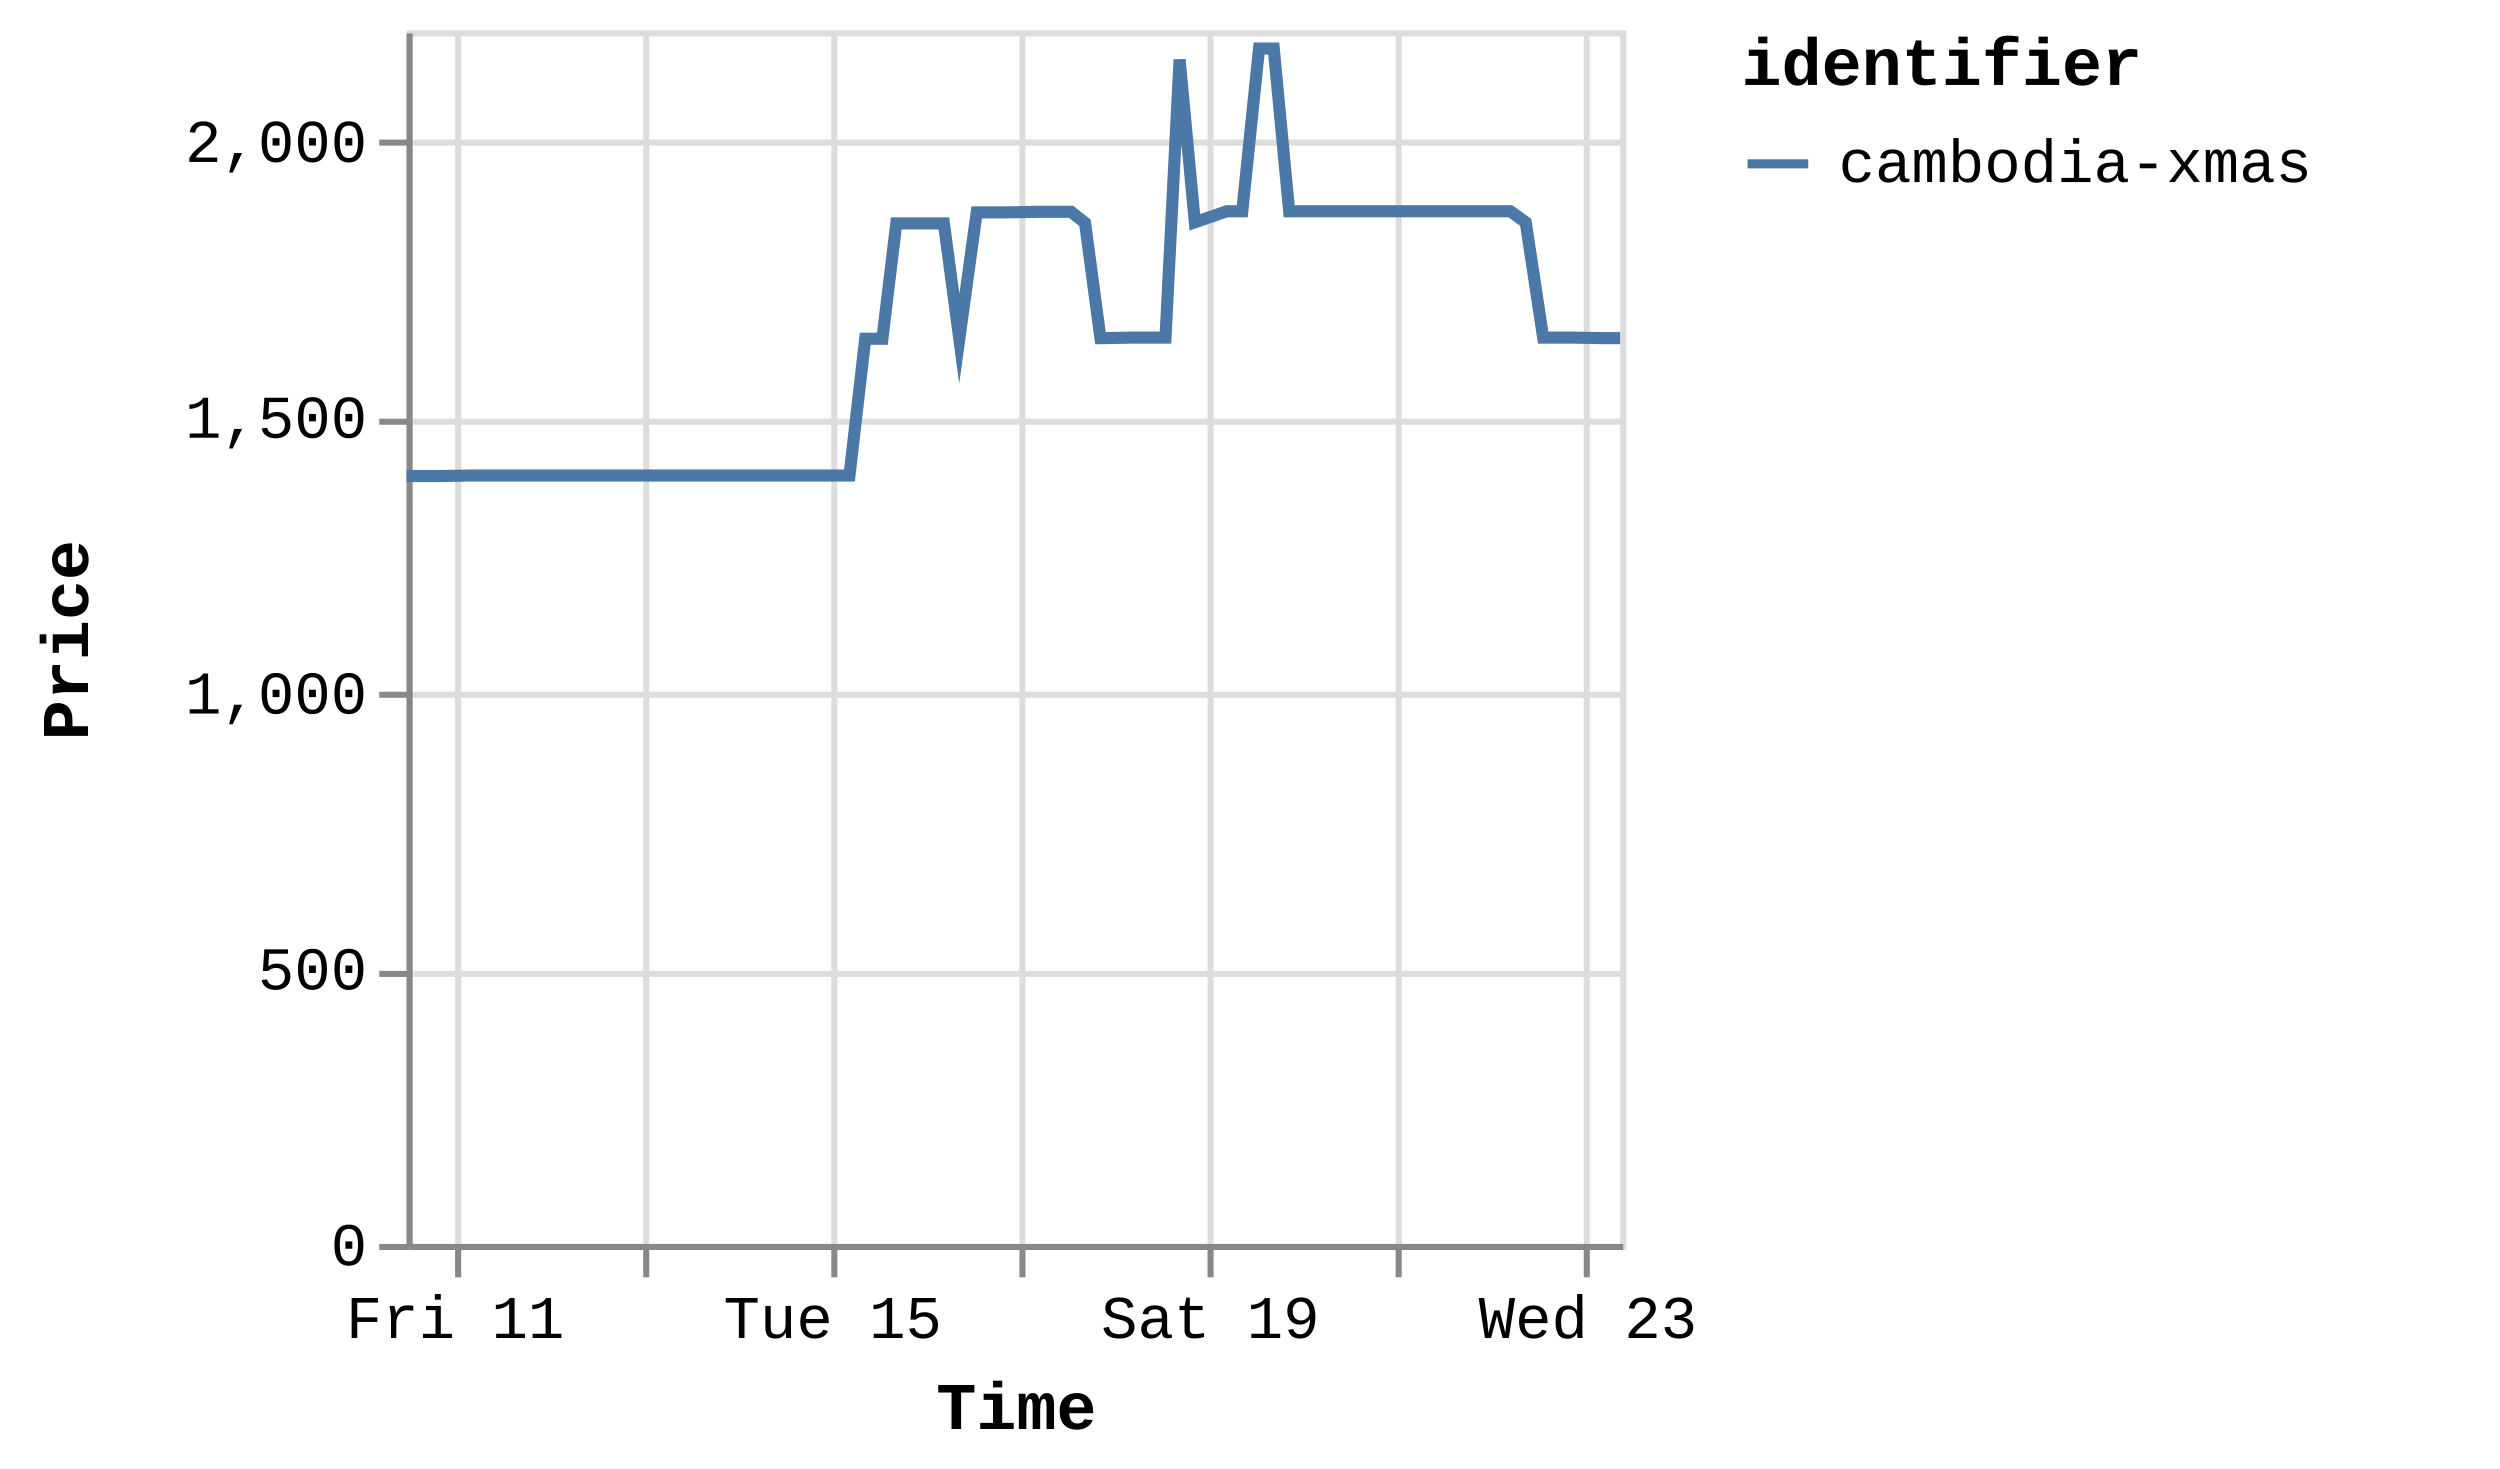
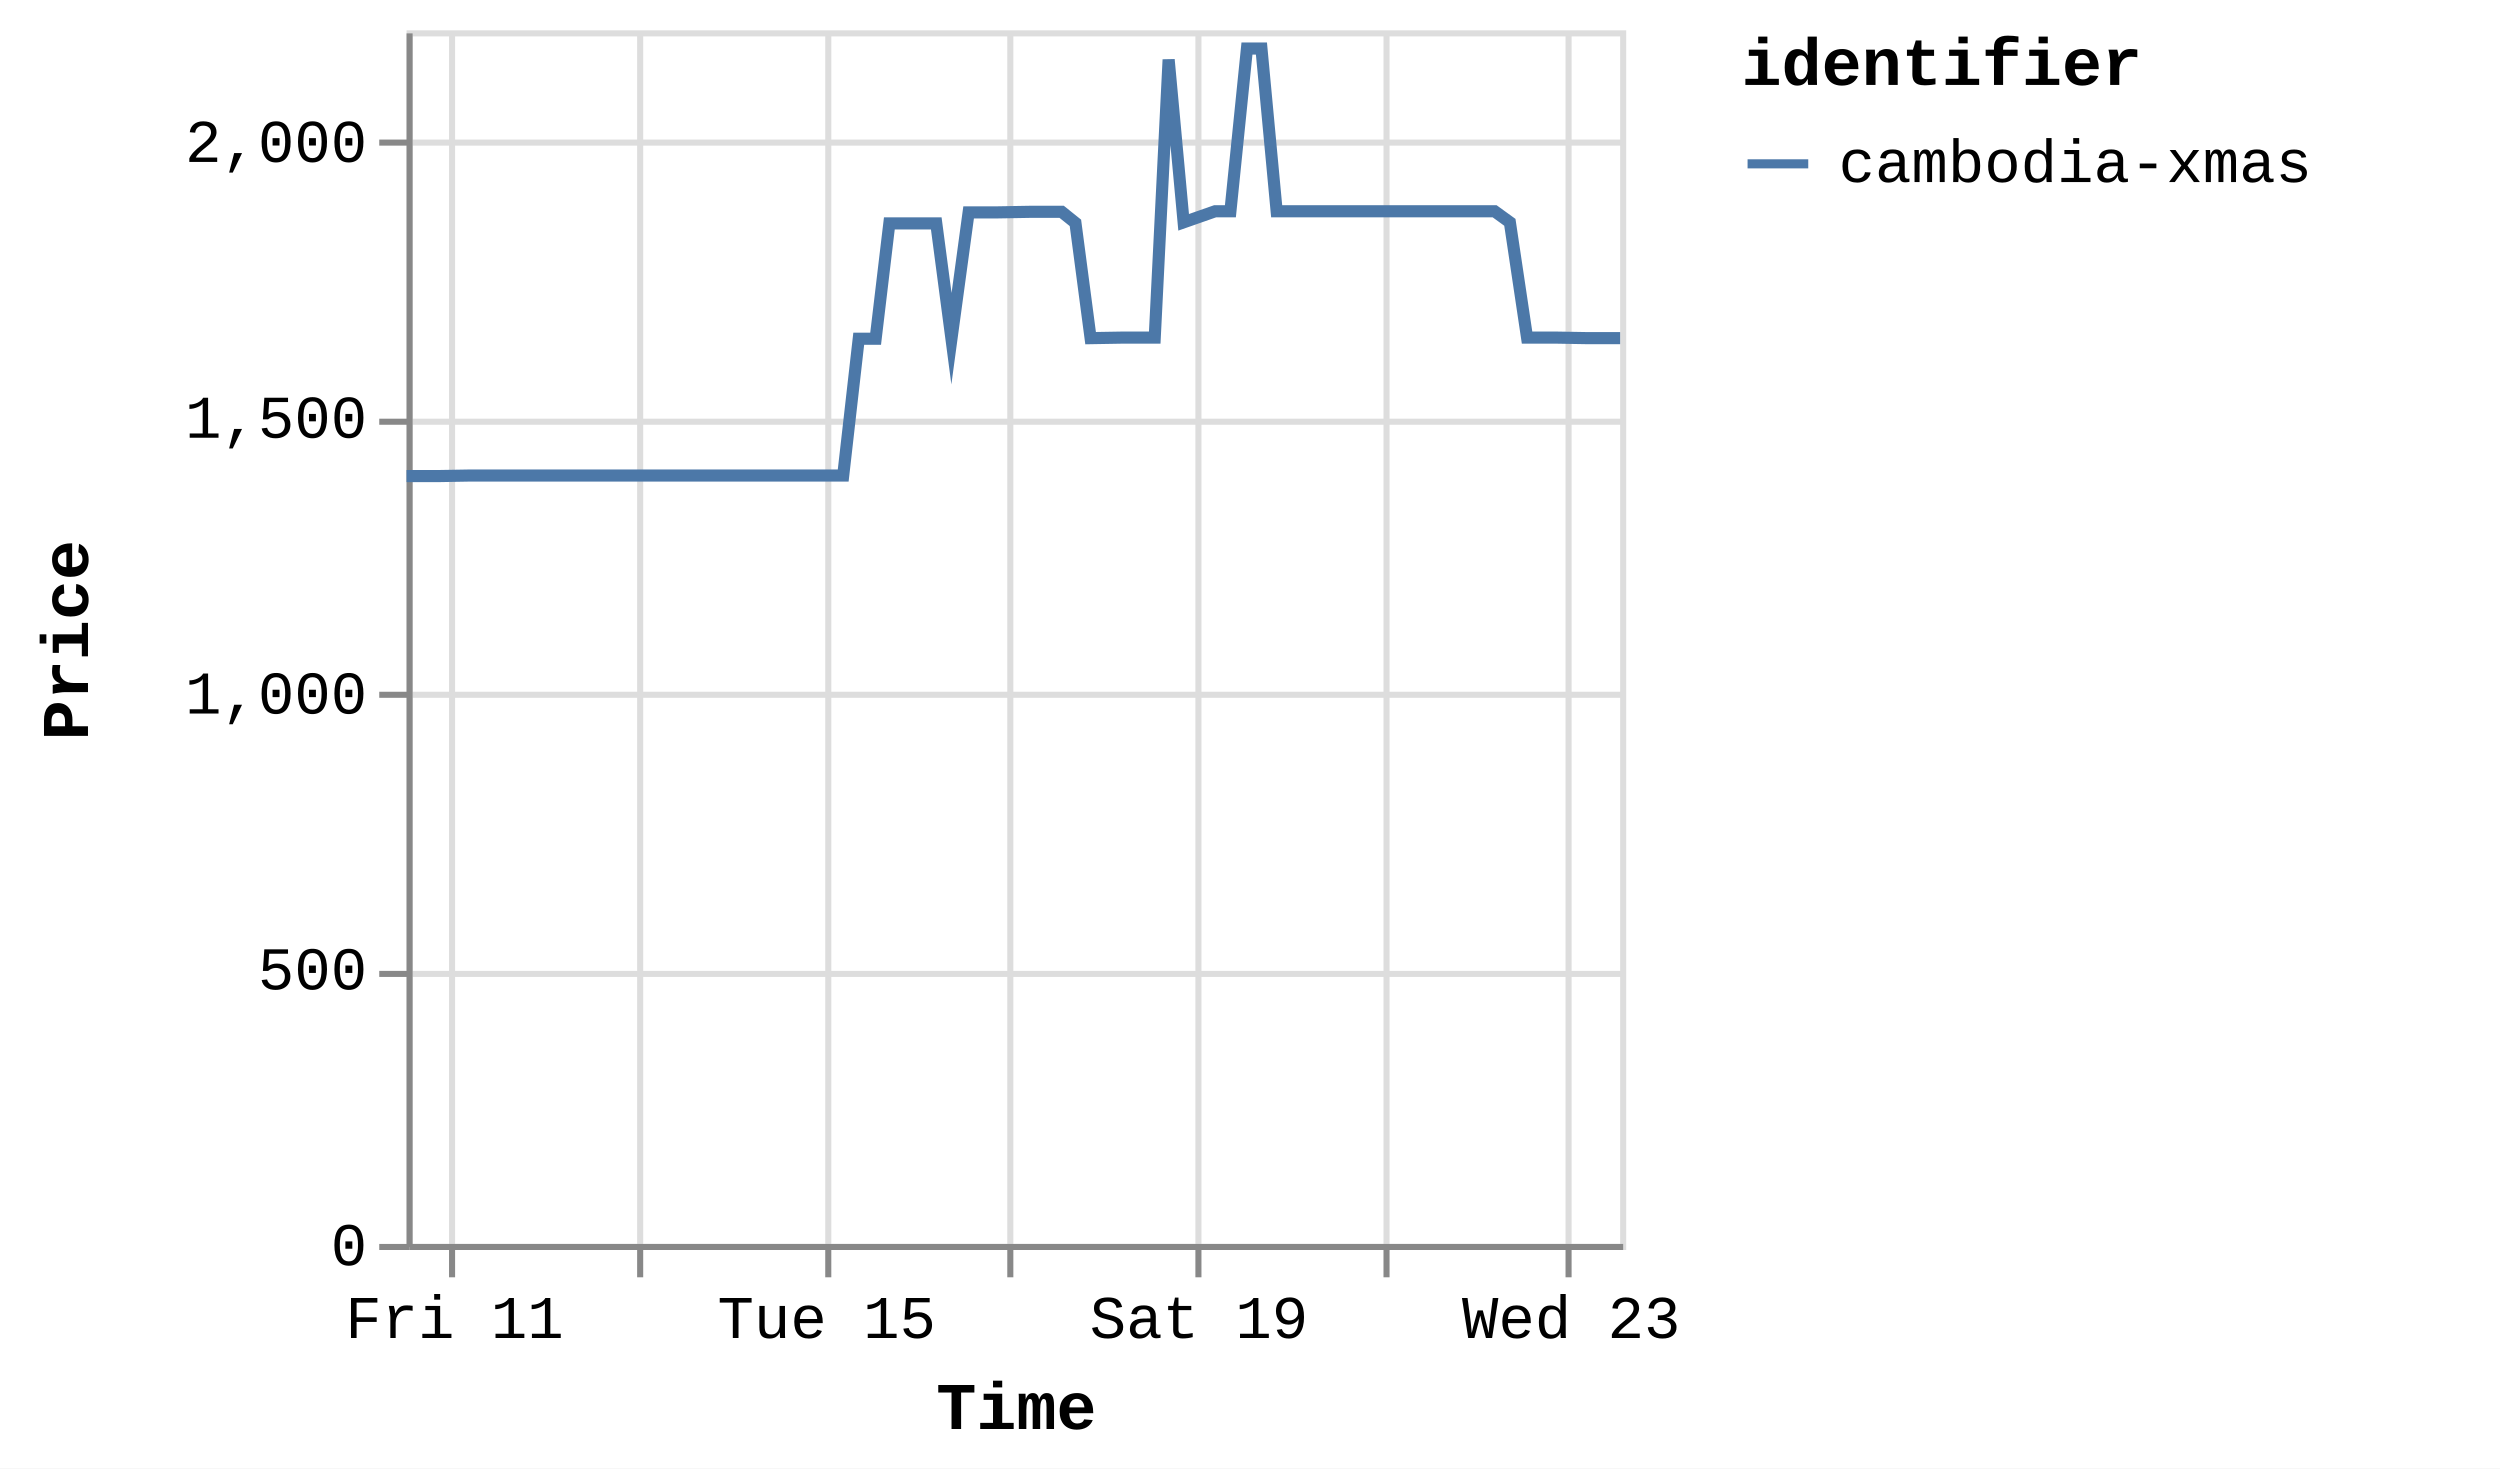
<svg xmlns="http://www.w3.org/2000/svg" version="1.1" class="marks" width="412" height="242" viewBox="0 0 412 242">
  <rect width="412" height="242" fill="white" />
  <g fill="none" stroke-miterlimit="10" transform="translate(67,5)">
    <g class="mark-group role-frame root" role="graphics-object" aria-roledescription="group mark container">
      <g transform="translate(0,0)">
        <path class="background" aria-hidden="true" d="M0.5,0.5h200v200h-200Z" stroke="#ddd" />
        <g>
          <g class="mark-group role-axis" aria-hidden="true">
            <g transform="translate(0.5,200.5)">
              <path class="background" aria-hidden="true" d="M0,0h0v0h0Z" pointer-events="none" />
              <g>
                <g class="mark-rule role-axis-grid" pointer-events="none">
-                   <line transform="translate(8,-200)" x2="0" y2="200" stroke="#ddd" stroke-width="1" opacity="1" />
-                   <line transform="translate(39,-200)" x2="0" y2="200" stroke="#ddd" stroke-width="1" opacity="1" />
-                   <line transform="translate(70,-200)" x2="0" y2="200" stroke="#ddd" stroke-width="1" opacity="1" />
-                   <line transform="translate(101,-200)" x2="0" y2="200" stroke="#ddd" stroke-width="1" opacity="1" />
-                   <line transform="translate(132,-200)" x2="0" y2="200" stroke="#ddd" stroke-width="1" opacity="1" />
-                   <line transform="translate(163,-200)" x2="0" y2="200" stroke="#ddd" stroke-width="1" opacity="1" />
-                   <line transform="translate(194,-200)" x2="0" y2="200" stroke="#ddd" stroke-width="1" opacity="1" />
+                   <line transform="translate(7,-200)" x2="0" y2="200" stroke="#ddd" stroke-width="1" opacity="1" />
+                   <line transform="translate(38,-200)" x2="0" y2="200" stroke="#ddd" stroke-width="1" opacity="1" />
+                   <line transform="translate(69,-200)" x2="0" y2="200" stroke="#ddd" stroke-width="1" opacity="1" />
+                   <line transform="translate(99,-200)" x2="0" y2="200" stroke="#ddd" stroke-width="1" opacity="1" />
+                   <line transform="translate(130,-200)" x2="0" y2="200" stroke="#ddd" stroke-width="1" opacity="1" />
+                   <line transform="translate(161,-200)" x2="0" y2="200" stroke="#ddd" stroke-width="1" opacity="1" />
+                   <line transform="translate(191,-200)" x2="0" y2="200" stroke="#ddd" stroke-width="1" opacity="1" />
                </g>
              </g>
              <path class="foreground" aria-hidden="true" d="" pointer-events="none" display="none" />
            </g>
          </g>
          <g class="mark-group role-axis" aria-hidden="true">
            <g transform="translate(0.5,0.5)">
              <path class="background" aria-hidden="true" d="M0,0h0v0h0Z" pointer-events="none" />
              <g>
                <g class="mark-rule role-axis-grid" pointer-events="none">
                  <line transform="translate(0,200)" x2="200" y2="0" stroke="#ddd" stroke-width="1" opacity="1" />
                  <line transform="translate(0,155)" x2="200" y2="0" stroke="#ddd" stroke-width="1" opacity="1" />
                  <line transform="translate(0,109)" x2="200" y2="0" stroke="#ddd" stroke-width="1" opacity="1" />
                  <line transform="translate(0,64)" x2="200" y2="0" stroke="#ddd" stroke-width="1" opacity="1" />
                  <line transform="translate(0,18)" x2="200" y2="0" stroke="#ddd" stroke-width="1" opacity="1" />
                </g>
              </g>
              <path class="foreground" aria-hidden="true" d="" pointer-events="none" display="none" />
            </g>
          </g>
-           <g class="mark-group role-axis" role="graphics-symbol" aria-roledescription="axis" aria-label="X-axis titled 'Time' for a time scale with values from Thursday, 10 July 2025, 12:25:32 PM to Wednesday, 23 July 2025, 8:58:03 AM">
+           <g class="mark-group role-axis" role="graphics-symbol" aria-roledescription="axis" aria-label="X-axis titled 'Time' for a time scale with values from Thursday, 10 July 2025, 12:25:32 PM to Wednesday, 23 July 2025, 1:24:17 PM">
            <g transform="translate(0.5,200.5)">
              <path class="background" aria-hidden="true" d="M0,0h0v0h0Z" pointer-events="none" />
              <g>
                <g class="mark-rule role-axis-tick" pointer-events="none">
-                   <line transform="translate(8,0)" x2="0" y2="5" stroke="#888" stroke-width="1" opacity="1" />
-                   <line transform="translate(39,0)" x2="0" y2="5" stroke="#888" stroke-width="1" opacity="1" />
-                   <line transform="translate(70,0)" x2="0" y2="5" stroke="#888" stroke-width="1" opacity="1" />
-                   <line transform="translate(101,0)" x2="0" y2="5" stroke="#888" stroke-width="1" opacity="1" />
-                   <line transform="translate(132,0)" x2="0" y2="5" stroke="#888" stroke-width="1" opacity="1" />
-                   <line transform="translate(163,0)" x2="0" y2="5" stroke="#888" stroke-width="1" opacity="1" />
-                   <line transform="translate(194,0)" x2="0" y2="5" stroke="#888" stroke-width="1" opacity="1" />
+                   <line transform="translate(7,0)" x2="0" y2="5" stroke="#888" stroke-width="1" opacity="1" />
+                   <line transform="translate(38,0)" x2="0" y2="5" stroke="#888" stroke-width="1" opacity="1" />
+                   <line transform="translate(69,0)" x2="0" y2="5" stroke="#888" stroke-width="1" opacity="1" />
+                   <line transform="translate(99,0)" x2="0" y2="5" stroke="#888" stroke-width="1" opacity="1" />
+                   <line transform="translate(130,0)" x2="0" y2="5" stroke="#888" stroke-width="1" opacity="1" />
+                   <line transform="translate(161,0)" x2="0" y2="5" stroke="#888" stroke-width="1" opacity="1" />
+                   <line transform="translate(191,0)" x2="0" y2="5" stroke="#888" stroke-width="1" opacity="1" />
                </g>
                <g class="mark-text role-axis-label" pointer-events="none">
-                   <text text-anchor="middle" transform="translate(7.502506,15)" font-family="Liberation Mono" font-size="10px" fill="#000" opacity="1">Fri 11</text>
-                   <text text-anchor="middle" transform="translate(38.61661,15)" font-family="Liberation Mono" font-size="10px" fill="#000" opacity="0">Jul 13</text>
-                   <text text-anchor="middle" transform="translate(69.73072,15)" font-family="Liberation Mono" font-size="10px" fill="#000" opacity="1">Tue 15</text>
-                   <text text-anchor="middle" transform="translate(100.8448,15)" font-family="Liberation Mono" font-size="10px" fill="#000" opacity="0">Thu 17</text>
-                   <text text-anchor="middle" transform="translate(131.9589,15)" font-family="Liberation Mono" font-size="10px" fill="#000" opacity="1">Sat 19</text>
-                   <text text-anchor="middle" transform="translate(163.073,15)" font-family="Liberation Mono" font-size="10px" fill="#000" opacity="0">Mon 21</text>
-                   <text text-anchor="middle" transform="translate(194.1872,15)" font-family="Liberation Mono" font-size="10px" fill="#000" opacity="1">Wed 23</text>
+                   <text text-anchor="middle" transform="translate(7.396136,15)" font-family="Liberation Mono" font-size="10px" fill="#000" opacity="1">Fri 11</text>
+                   <text text-anchor="middle" transform="translate(38.06911,15)" font-family="Liberation Mono" font-size="10px" fill="#000" opacity="0">Jul 13</text>
+                   <text text-anchor="middle" transform="translate(68.74208,15)" font-family="Liberation Mono" font-size="10px" fill="#000" opacity="1">Tue 15</text>
+                   <text text-anchor="middle" transform="translate(99.41506,15)" font-family="Liberation Mono" font-size="10px" fill="#000" opacity="0">Thu 17</text>
+                   <text text-anchor="middle" transform="translate(130.088,15)" font-family="Liberation Mono" font-size="10px" fill="#000" opacity="1">Sat 19</text>
+                   <text text-anchor="middle" transform="translate(160.761,15)" font-family="Liberation Mono" font-size="10px" fill="#000" opacity="0">Mon 21</text>
+                   <text text-anchor="middle" transform="translate(191.434,15)" font-family="Liberation Mono" font-size="10px" fill="#000" opacity="1">Wed 23</text>
                </g>
                <g class="mark-rule role-axis-domain" pointer-events="none">
                  <line transform="translate(0,0)" x2="200" y2="0" stroke="#888" stroke-width="1" opacity="1" />
                </g>
                <g class="mark-text role-axis-title" pointer-events="none">
                  <text text-anchor="middle" transform="translate(100,30)" font-family="Liberation Mono" font-size="11px" font-weight="bold" fill="#000" opacity="1">Time</text>
                </g>
              </g>
              <path class="foreground" aria-hidden="true" d="" pointer-events="none" display="none" />
            </g>
          </g>
          <g class="mark-group role-axis" role="graphics-symbol" aria-roledescription="axis" aria-label="Y-axis titled 'Price' for a linear scale with values from 0 to 2,200">
            <g transform="translate(0.5,0.5)">
              <path class="background" aria-hidden="true" d="M0,0h0v0h0Z" pointer-events="none" />
              <g>
                <g class="mark-rule role-axis-tick" pointer-events="none">
                  <line transform="translate(0,200)" x2="-5" y2="0" stroke="#888" stroke-width="1" opacity="1" />
                  <line transform="translate(0,155)" x2="-5" y2="0" stroke="#888" stroke-width="1" opacity="1" />
                  <line transform="translate(0,109)" x2="-5" y2="0" stroke="#888" stroke-width="1" opacity="1" />
                  <line transform="translate(0,64)" x2="-5" y2="0" stroke="#888" stroke-width="1" opacity="1" />
                  <line transform="translate(0,18)" x2="-5" y2="0" stroke="#888" stroke-width="1" opacity="1" />
                </g>
                <g class="mark-text role-axis-label" pointer-events="none">
                  <text text-anchor="end" transform="translate(-7,203)" font-family="Liberation Mono" font-size="10px" fill="#000" opacity="1">0</text>
                  <text text-anchor="end" transform="translate(-7,157.5455)" font-family="Liberation Mono" font-size="10px" fill="#000" opacity="1">500</text>
                  <text text-anchor="end" transform="translate(-7,112.0909)" font-family="Liberation Mono" font-size="10px" fill="#000" opacity="1">1,000</text>
                  <text text-anchor="end" transform="translate(-7,66.63636)" font-family="Liberation Mono" font-size="10px" fill="#000" opacity="1">1,500</text>
                  <text text-anchor="end" transform="translate(-7,21.18182)" font-family="Liberation Mono" font-size="10px" fill="#000" opacity="1">2,000</text>
                </g>
                <g class="mark-rule role-axis-domain" pointer-events="none">
                  <line transform="translate(0,200)" x2="0" y2="-200" stroke="#888" stroke-width="1" opacity="1" />
                </g>
                <g class="mark-text role-axis-title" pointer-events="none">
                  <text text-anchor="middle" transform="translate(-51,100) rotate(-90) translate(0,-2)" font-family="Liberation Mono" font-size="11px" font-weight="bold" fill="#000" opacity="1">Price</text>
                </g>
              </g>
              <path class="foreground" aria-hidden="true" d="" pointer-events="none" display="none" />
            </g>
          </g>
          <g class="mark-group role-scope pathgroup" role="graphics-object" aria-roledescription="group mark container">
            <g transform="translate(0,0)">
              <path class="background" aria-hidden="true" d="M0,0h200v200h-200Z" />
              <g>
                <g class="mark-line role-mark marks" role="graphics-object" aria-roledescription="line mark container">
-                   <path aria-label="Time: Jul 10, 2025; Price: 1392; identifier: cambodia-xmas" role="graphics-symbol" aria-roledescription="line mark" d="M0,73.455L0.21,73.455L2.927,73.455L5.441,73.455L10.746,73.364L13.284,73.364L16.131,73.364L18.462,73.364L21,73.364L26.258,73.364L28.813,73.364L31.576,73.364L33.988,73.364L36.538,73.364L41.849,73.364L44.371,73.364L47.141,73.364L49.55,73.364L52.093,73.364L57.443,73.364L60.005,73.364L62.838,73.364L65.148,73.364L67.68,73.364L72.995,73.364L75.592,50.818L78.416,50.818L80.709,31.818L83.242,31.818L88.552,31.818L91.092,50.818L93.961,30L96.275,30L98.803,30L104.108,29.909L106.644,29.909L109.517,29.909L111.814,31.727L114.353,50.727L119.675,50.636L122.206,50.636L125.074,50.636L127.396,4.818L129.906,31.636L135.164,29.818L137.722,29.818L140.491,3L142.91,3L145.456,29.818L150.792,29.818L153.275,29.818L156.121,29.818L158.458,29.818L161.012,29.818L166.362,29.818L168.906,29.818L171.759,29.818L174.062,29.818L176.585,29.818L181.893,29.818L184.44,31.636L187.316,50.636L189.617,50.636L192.139,50.636L197.472,50.727L200,50.727" stroke="#4c78a8" stroke-width="2" />
+                   <path aria-label="Time: Jul 10, 2025; Price: 1392; identifier: cambodia-xmas" role="graphics-symbol" aria-roledescription="line mark" d="M0,73.455L0.207,73.455L2.886,73.455L5.364,73.455L10.594,73.364L13.095,73.364L15.902,73.364L18.201,73.364L20.703,73.364L25.885,73.364L28.404,73.364L31.128,73.364L33.506,73.364L36.02,73.364L41.256,73.364L43.742,73.364L46.473,73.364L48.847,73.364L51.354,73.364L56.629,73.364L59.154,73.364L61.947,73.364L64.225,73.364L66.721,73.364L71.96,73.364L74.521,50.818L77.304,50.818L79.565,31.818L82.062,31.818L87.296,31.818L89.8,50.818L92.629,30L94.91,30L97.402,30L102.632,29.909L105.132,29.909L107.964,29.909L110.228,31.727L112.732,50.727L117.978,50.636L120.473,50.636L123.3,50.636L125.59,4.818L128.064,31.636L133.247,29.818L135.769,29.818L138.499,3L140.884,3L143.394,29.818L148.654,29.818L151.102,29.818L153.908,29.818L156.211,29.818L158.729,29.818L164.003,29.818L166.511,29.818L169.324,29.818L171.595,29.818L174.082,29.818L179.314,29.818L181.825,31.636L184.66,50.636L186.928,50.636L189.415,50.636L194.672,50.727L197.164,50.727L200,50.727" stroke="#4c78a8" stroke-width="2" />
                </g>
              </g>
              <path class="foreground" aria-hidden="true" d="" display="none" />
            </g>
          </g>
          <g class="mark-group role-legend" role="graphics-symbol" aria-roledescription="legend" aria-label="Symbol legend titled 'identifier' for stroke color with 1 value: cambodia-xmas">
            <g transform="translate(220,0)">
              <path class="background" aria-hidden="true" d="M0,0h120v27h-120Z" pointer-events="none" />
              <g>
                <g class="mark-group role-legend-entry">
                  <g transform="translate(0,16)">
                    <path class="background" aria-hidden="true" d="M0,0h0v0h0Z" pointer-events="none" />
                    <g>
                      <g class="mark-group role-scope" role="graphics-object" aria-roledescription="group mark container">
                        <g transform="translate(0,0)">
                          <path class="background" aria-hidden="true" d="M0,0h120v11h-120Z" pointer-events="none" opacity="1" />
                          <g>
                            <g class="mark-symbol role-legend-symbol" pointer-events="none">
                              <path transform="translate(6,6)" d="M-5,0L5,0" stroke="#4c78a8" stroke-width="1.5" opacity="1" />
                            </g>
                            <g class="mark-text role-legend-label" pointer-events="none">
                              <text text-anchor="start" transform="translate(16,9)" font-family="Liberation Mono" font-size="10px" fill="#000" opacity="1">cambodia-xmas</text>
                            </g>
                          </g>
                          <path class="foreground" aria-hidden="true" d="" pointer-events="none" display="none" />
                        </g>
                      </g>
                    </g>
                    <path class="foreground" aria-hidden="true" d="" pointer-events="none" display="none" />
                  </g>
                </g>
                <g class="mark-text role-legend-title" pointer-events="none">
                  <text text-anchor="start" transform="translate(0,9)" font-family="Liberation Mono" font-size="11px" font-weight="bold" fill="#000" opacity="1">identifier</text>
                </g>
              </g>
              <path class="foreground" aria-hidden="true" d="" pointer-events="none" display="none" />
            </g>
          </g>
        </g>
        <path class="foreground" aria-hidden="true" d="" display="none" />
      </g>
    </g>
  </g>
</svg>
